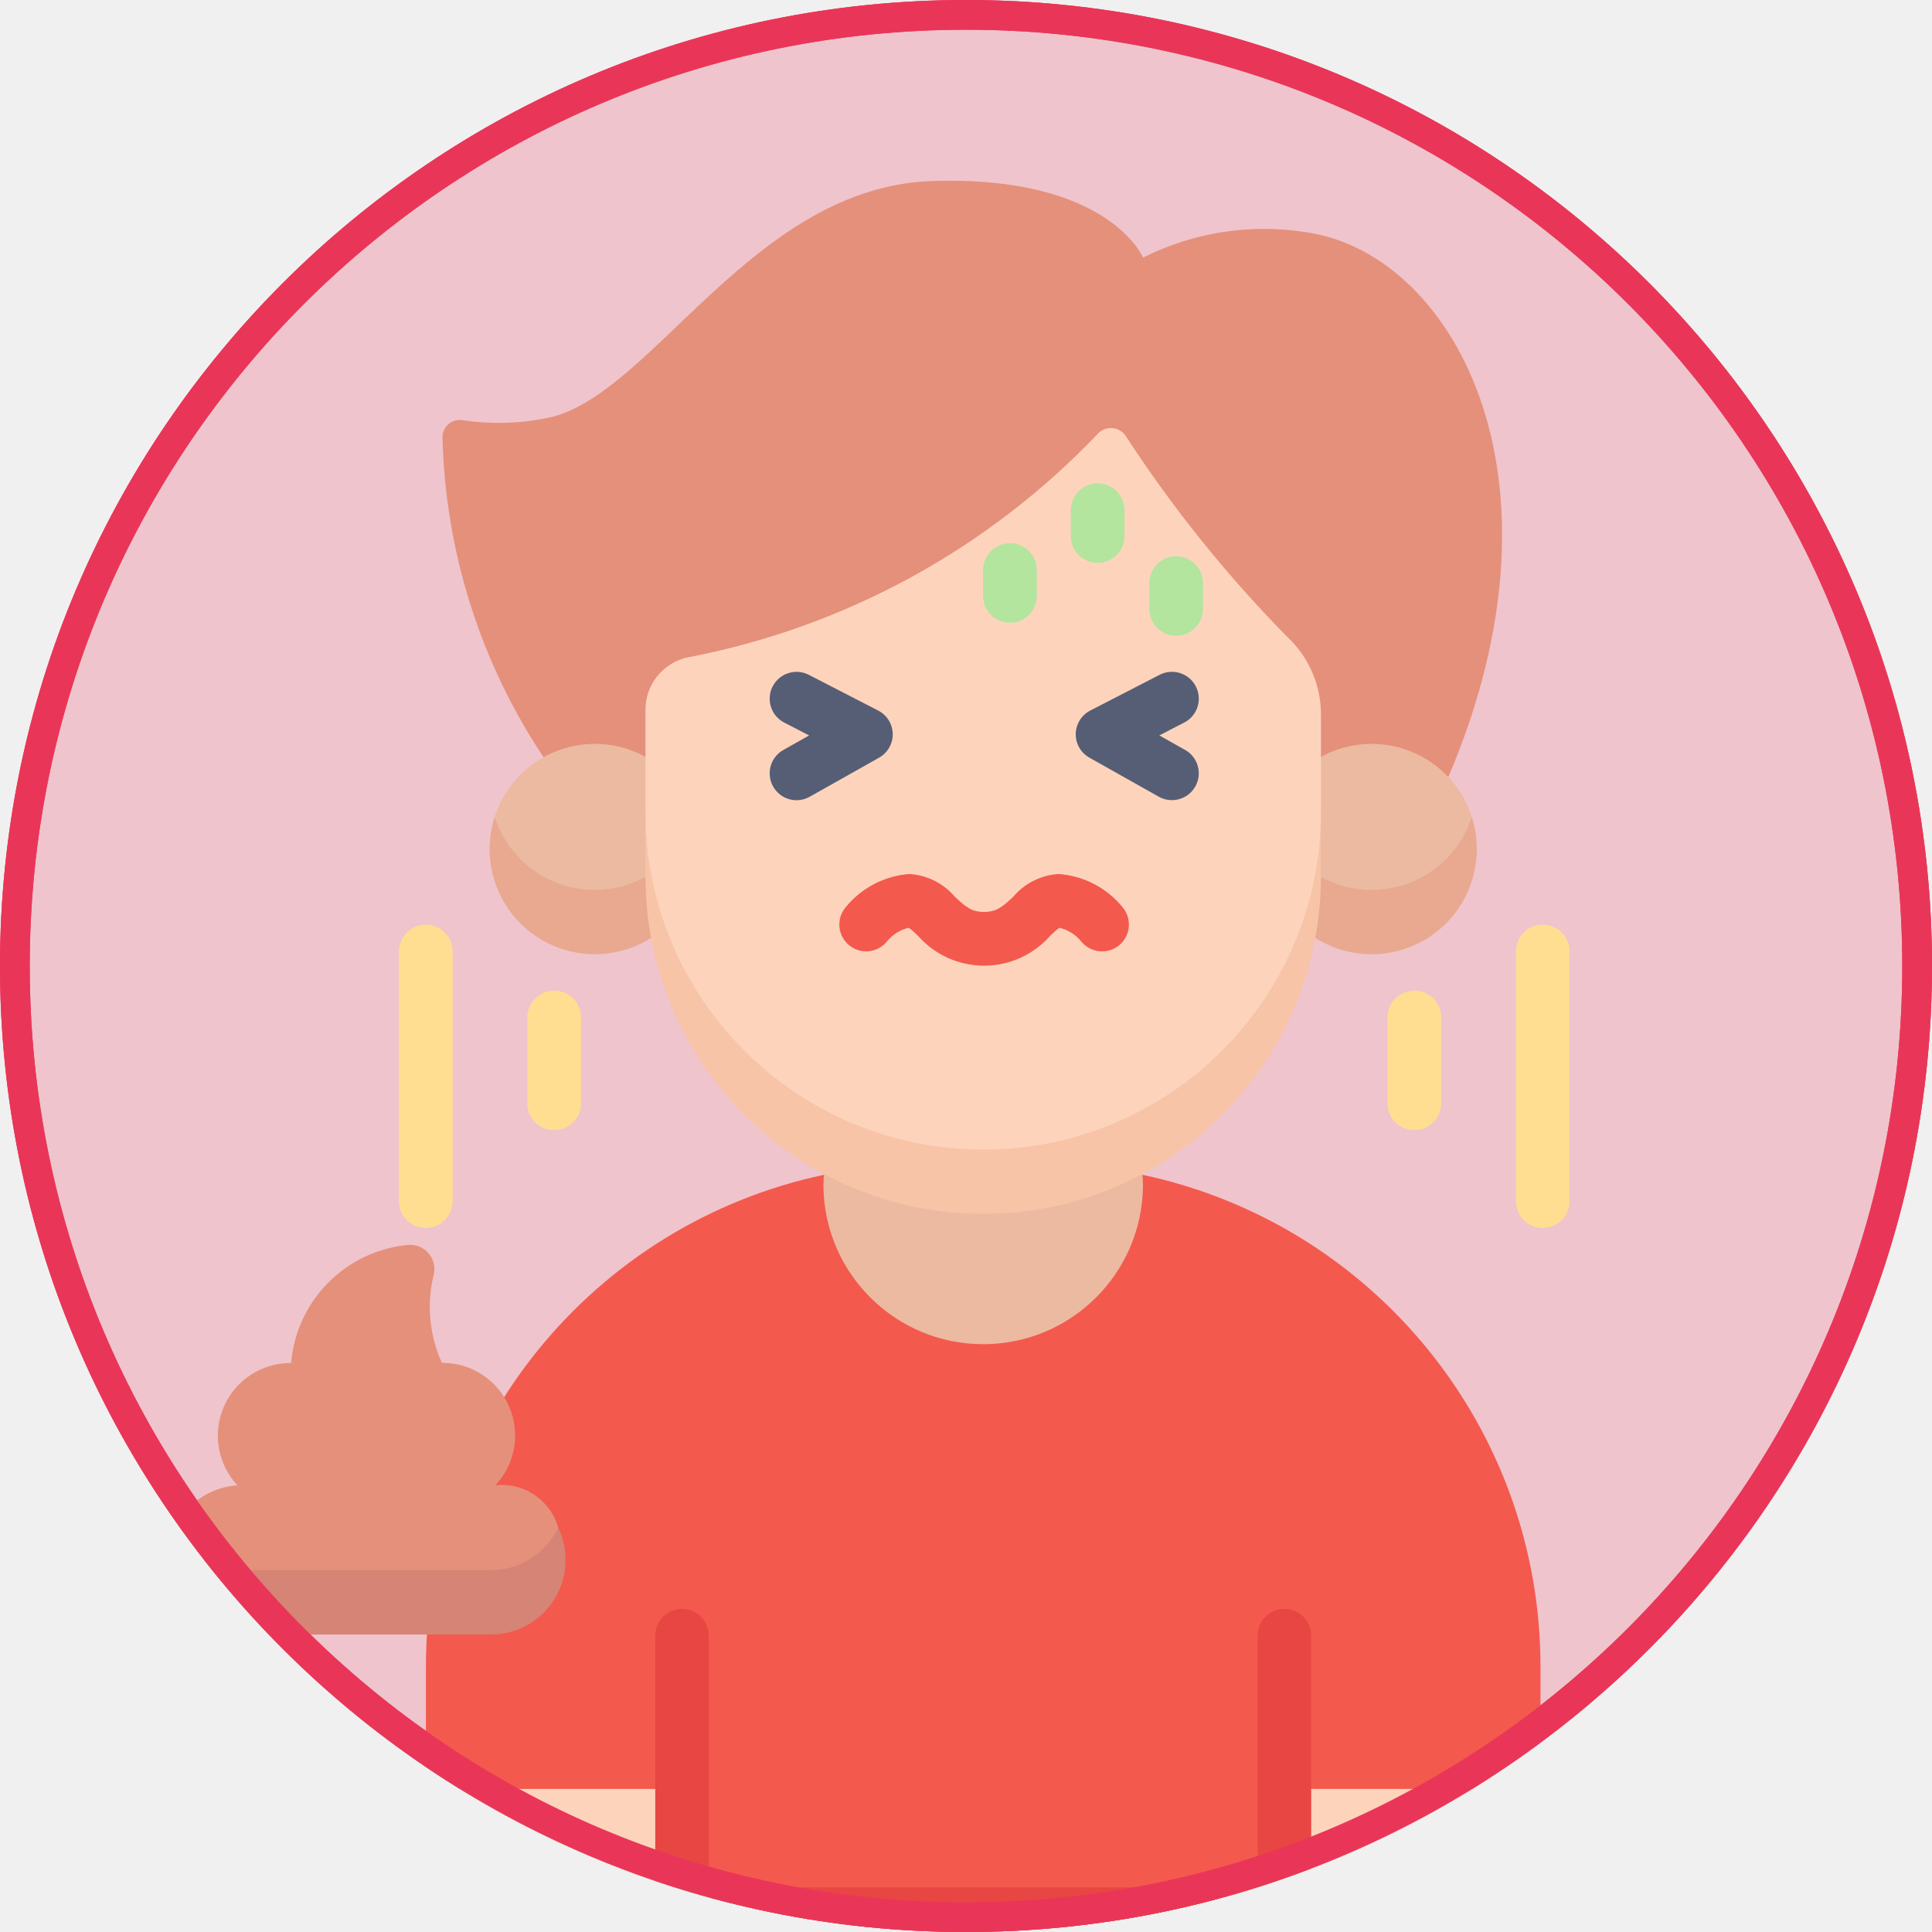
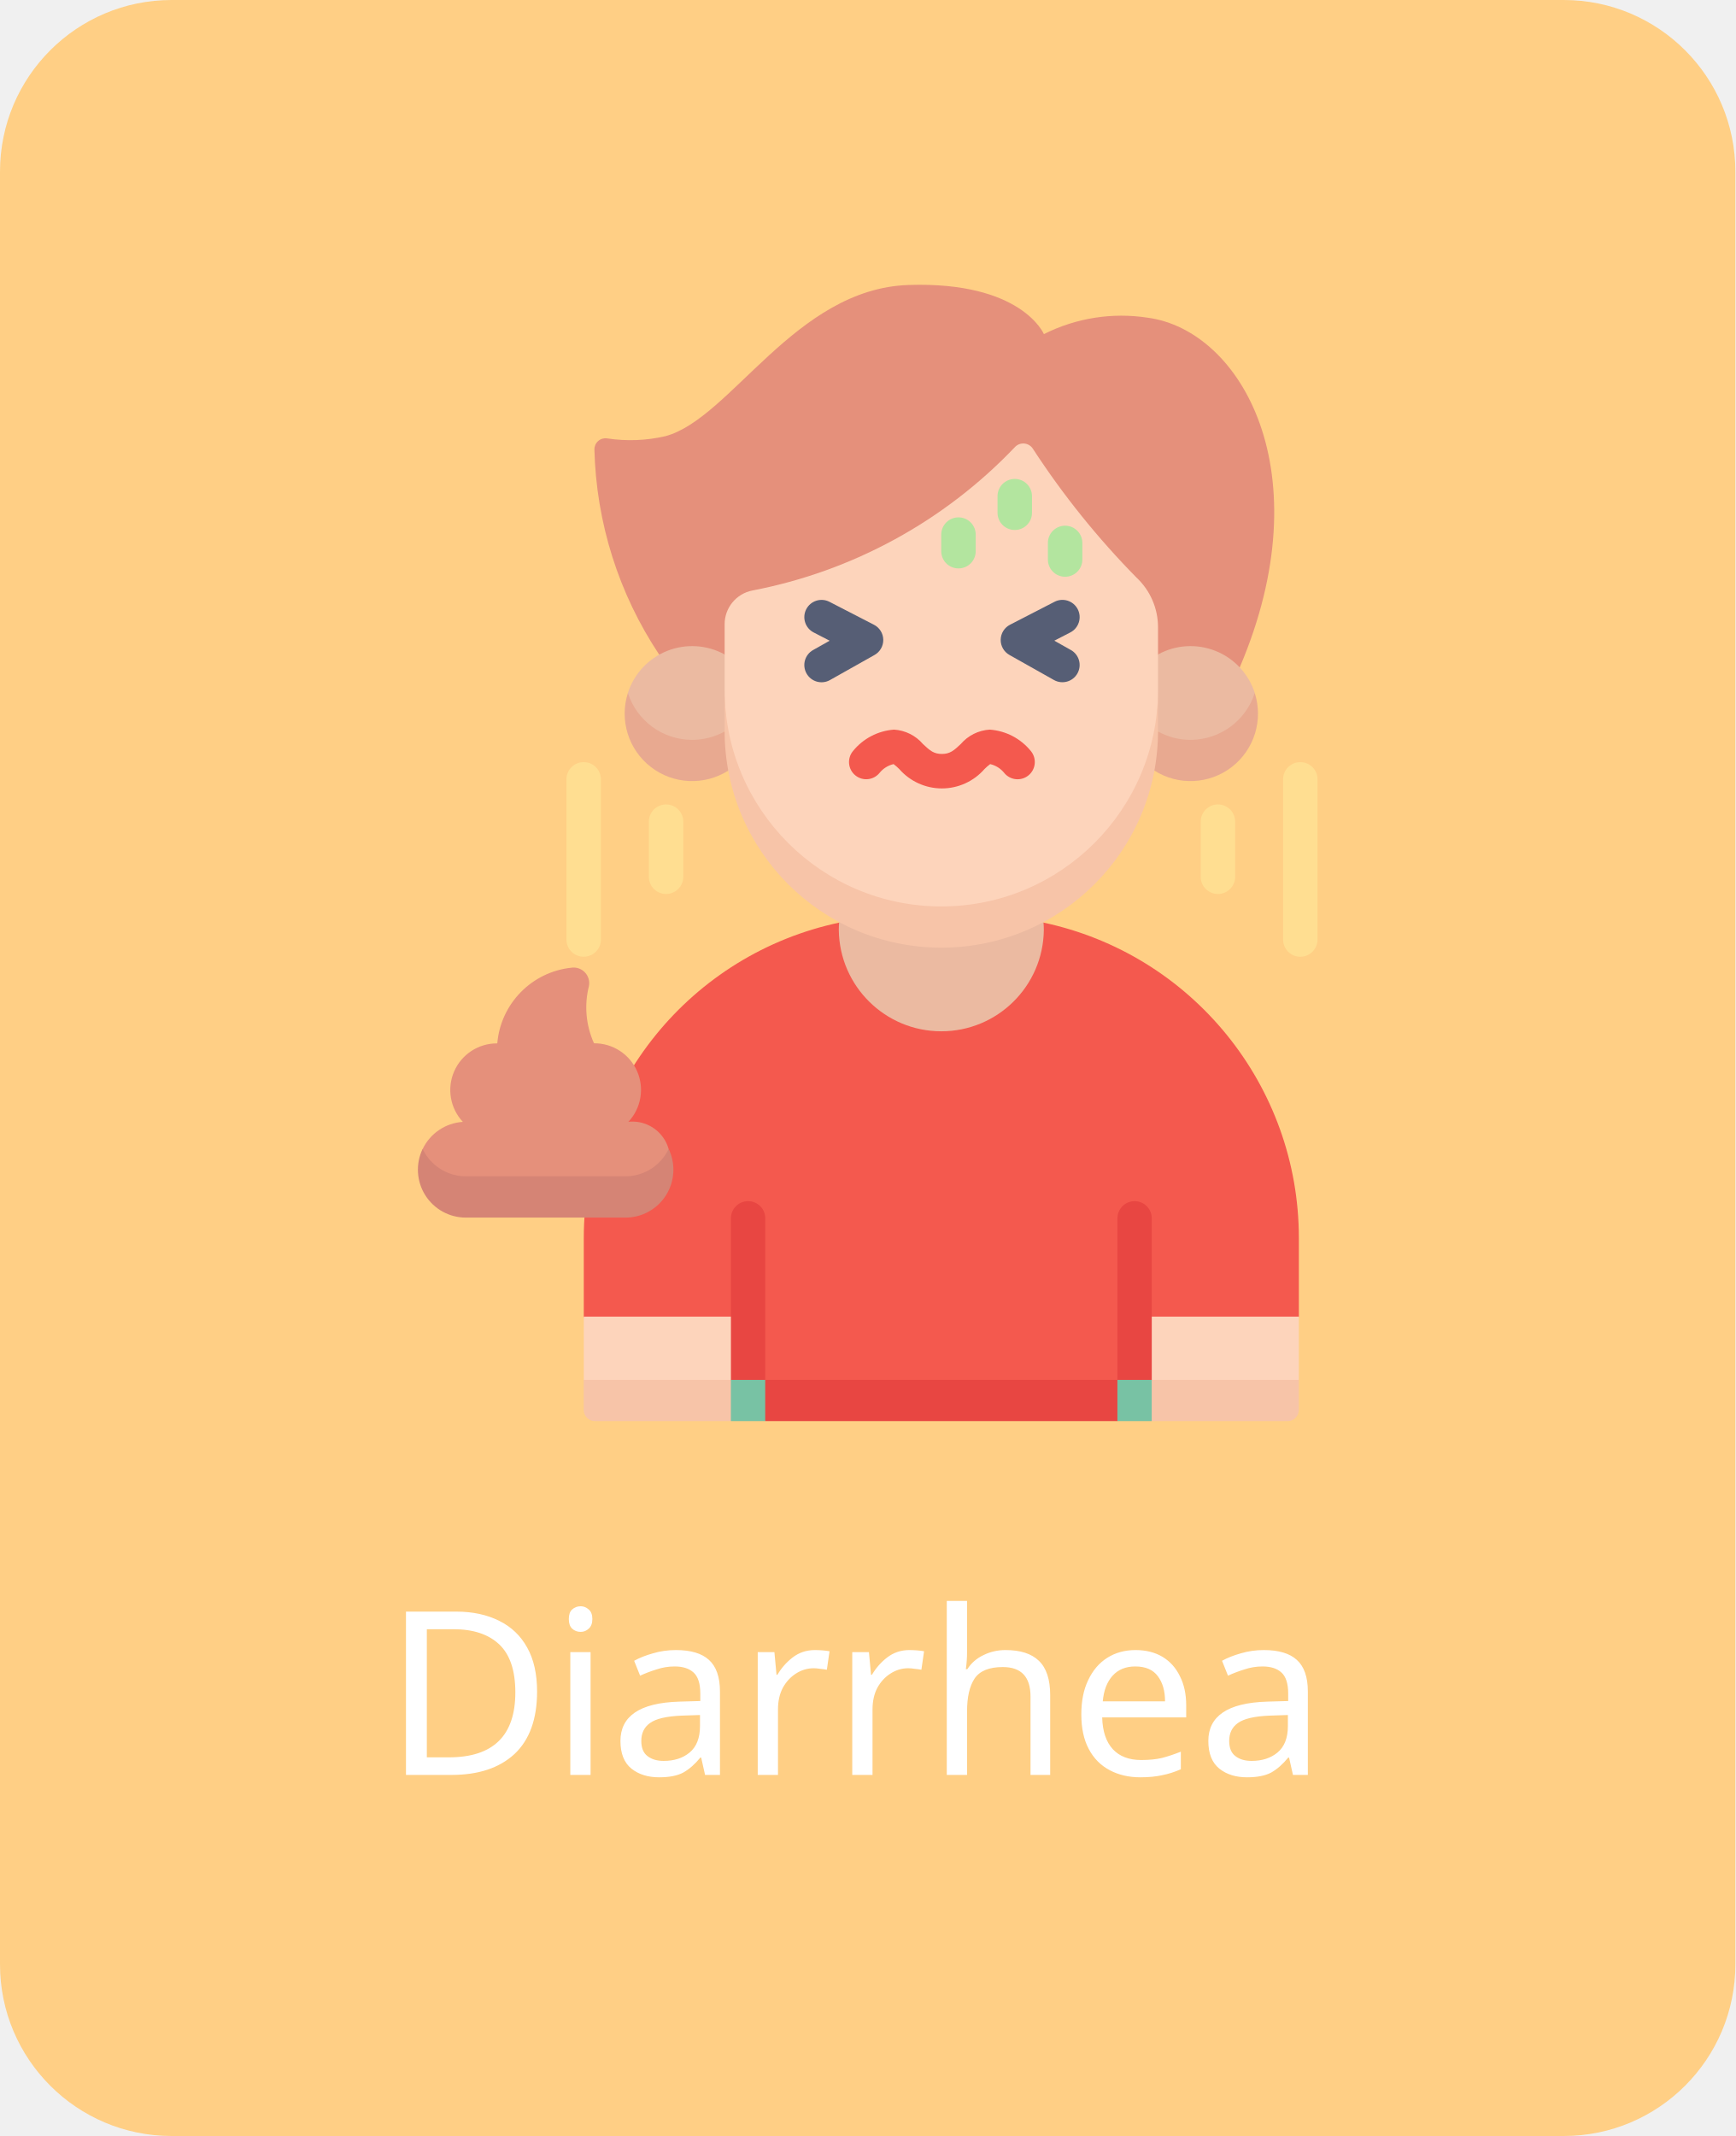
- <svg xmlns="http://www.w3.org/2000/svg" width="65" height="65" viewBox="0 0 65 65">
-   <defs>
-     <clipPath id="clip-path">
-       <circle id="Ellipse_60" data-name="Ellipse 60" cx="32.5" cy="32.5" r="32.5" transform="translate(254 1399)" fill="#fff" stroke="#707070" stroke-width="1" opacity="0.7" />
-     </clipPath>
-   </defs>
-   <g id="Group_233" data-name="Group 233" transform="translate(-254 -1399)">
-     <g id="Mask_Group_27" data-name="Mask Group 27" clip-path="url(#clip-path)">
-       <g id="Group_120" data-name="Group 120" transform="translate(0 7)">
-         <g id="Ellipse_20" data-name="Ellipse 20" transform="translate(254 1392)" fill="rgba(233,54,88,0.24)" stroke="#e93658" stroke-width="1">
-           <circle cx="32.5" cy="32.5" r="32.5" stroke="none" />
-           <circle cx="32.5" cy="32.5" r="32" fill="none" />
-         </g>
-         <g id="_001-diarrhoea" data-name="001-diarrhoea" transform="translate(250.783 1396.081)">
-           <g id="Group_80" data-name="Group 80" transform="translate(0 0)">
-             <g id="Group_78" data-name="Group 78" transform="translate(17.547 2)">
-               <path id="Path_313" data-name="Path 313" d="M202.54,311.306l1.047-3.319v-4.115a16.915,16.915,0,0,0-13.427-16.55,11.376,11.376,0,0,1-10.644,0,16.915,16.915,0,0,0-13.427,16.55v4.115l1.047,3.319,18.109,1.047Z" transform="translate(-166.089 -253.886)" fill="#f4594e" />
-               <path id="Path_314" data-name="Path 314" d="M174.243,19.395a20.32,20.32,0,0,1-3.4-10.758.58.58,0,0,1,.66-.584,8.1,8.1,0,0,0,3.069-.117C178,7.011,181.37.208,187.314.01s7.1,2.576,7.1,2.576a9.032,9.032,0,0,1,5.452-.859c4.887.66,9.18,8.106,4.817,18.334Z" transform="translate(-170.286 0)" fill="#e5907b" />
-               <path id="Path_315" data-name="Path 315" d="M185.968,165.258a3.444,3.444,0,0,0,3.37,3.505l1.7-1.485c0-.009,1.486-2.01,1.486-2.02l-1.486-2.022a3.54,3.54,0,0,0-5.072,2.022Z" transform="translate(-183.655 -143.855)" fill="#ebbaa1" />
-               <path id="Path_316" data-name="Path 316" d="M188.055,186.377a3.54,3.54,0,0,1-3.37-2.458,3.538,3.538,0,0,0,5.263,4.07l.928-1.237-1.118-.814A3.518,3.518,0,0,1,188.055,186.377Z" transform="translate(-182.372 -162.516)" fill="#e8a990" />
-               <path id="Path_317" data-name="Path 317" d="M418.64,165.258a3.444,3.444,0,0,1-3.37,3.505l-1.7-1.485c0-.009-1.486-2.01-1.486-2.02l1.486-2.022a3.54,3.54,0,0,1,5.072,2.022Z" transform="translate(-383.455 -143.855)" fill="#ebbaa1" />
-               <path id="Path_318" data-name="Path 318" d="M418.065,186.377a3.54,3.54,0,0,0,3.37-2.458,3.538,3.538,0,0,1-5.263,4.07l-.928-1.237,1.117-.814A3.519,3.519,0,0,0,418.065,186.377Z" transform="translate(-386.25 -162.516)" fill="#e8a990" />
-               <path id="Path_319" data-name="Path 319" d="M240.92,96.825c6.276,0,11.363-4.409,11.363-12.411V81.152a3.569,3.569,0,0,0-1.136-2.626,43.337,43.337,0,0,1-5.433-6.758.6.6,0,0,0-.944-.067,25.7,25.7,0,0,1-13.76,7.511,1.8,1.8,0,0,0-1.453,1.768v3.434C229.557,91.965,234.644,96.825,240.92,96.825Z" transform="translate(-222.171 -63.182)" fill="#fdd4bb" />
-               <path id="Path_320" data-name="Path 320" d="M241.021,495.581h18.466l.9-1.081-.9-1.081H241.021l-.9,1.081Z" transform="translate(-231.505 -436)" fill="#e84642" />
-               <path id="Path_321" data-name="Path 321" d="M281.027,287.16c-.011.14-.018.28-.018.423a5.376,5.376,0,0,0,10.751,0c0-.142-.007-.283-.018-.423Z" transform="translate(-267.636 -253.743)" fill="#ebbaa1" />
-               <path id="Path_322" data-name="Path 322" d="M422.9,468.214l-4.308,1.047-4.308-1.047V464.9H422.9Z" transform="translate(-385.405 -410.795)" fill="#fdd4bb" />
-               <path id="Path_323" data-name="Path 323" d="M166.088,468.214l4.308,1.047,4.308-1.047V464.9h-8.615Z" transform="translate(-166.088 -410.795)" fill="#fdd4bb" />
-               <path id="Path_324" data-name="Path 324" d="M415.188,495.581h7.132A.582.582,0,0,0,422.9,495v-1.58h-7.714l-.9,1.081Z" transform="translate(-385.404 -436)" fill="#f7c4a8" />
-               <path id="Path_325" data-name="Path 325" d="M166.67,495.582H173.8l.9-1.081-.9-1.081h-7.714V495A.582.582,0,0,0,166.67,495.582Z" transform="translate(-166.088 -436.001)" fill="#f7c4a8" />
-               <g id="Group_77" data-name="Group 77" transform="translate(7.714 48.048)">
-                 <path id="Path_326" data-name="Path 326" d="M408.347,422.257v-8.471a.9.9,0,1,0-1.8,0v8.471l.9,1.081Z" transform="translate(-386.277 -412.885)" fill="#e84642" />
-                 <path id="Path_327" data-name="Path 327" d="M406.546,493.419h1.8v2.162h-1.8Z" transform="translate(-386.278 -484.047)" fill="#78c2a4" />
-                 <path id="Path_328" data-name="Path 328" d="M234.18,422.257v-8.471a.9.9,0,1,0-1.8,0v8.471l.9,1.081Z" transform="translate(-232.378 -412.885)" fill="#e84642" />
-                 <path id="Path_329" data-name="Path 329" d="M232.378,493.419h1.8v2.162h-1.8Z" transform="translate(-232.378 -484.047)" fill="#78c2a4" />
+ <svg xmlns="http://www.w3.org/2000/svg" width="91" height="112" viewBox="0 0 91 112">
+   <g id="Group_393" data-name="Group 393" transform="translate(-246 -2083)">
+     <rect id="Rectangle_99" data-name="Rectangle 99" width="91" height="112" rx="9" transform="translate(246 2083)" fill="#ffcf85" />
+     <text id="Diarrhea" transform="translate(292 2176.067)" fill="#fff" font-size="12" font-family="Poppins-Regular, Poppins">
+       <tspan x="-25.866" y="0">Diarrhea</tspan>
+     </text>
+     <g id="Group_233" data-name="Group 233" transform="translate(1.283 694.852)">
+       <g id="Group_368" data-name="Group 368" transform="translate(7 -2)">
+         <g id="Group_120" data-name="Group 120" transform="translate(0 7)">
+           <g id="_001-diarrhoea" data-name="001-diarrhoea" transform="translate(250.783 1396.081)">
+             <g id="Group_80" data-name="Group 80" transform="translate(0 0)">
+               <g id="Group_78" data-name="Group 78" transform="translate(17.547 2)">
+                 <path id="Path_313" data-name="Path 313" d="M202.54,311.306l1.047-3.319v-4.115a16.915,16.915,0,0,0-13.427-16.55,11.376,11.376,0,0,1-10.644,0,16.915,16.915,0,0,0-13.427,16.55v4.115l1.047,3.319,18.109,1.047Z" transform="translate(-166.089 -253.886)" fill="#f4594e" />
+                 <path id="Path_314" data-name="Path 314" d="M174.243,19.395a20.32,20.32,0,0,1-3.4-10.758.58.58,0,0,1,.66-.584,8.1,8.1,0,0,0,3.069-.117C178,7.011,181.37.208,187.314.01s7.1,2.576,7.1,2.576a9.032,9.032,0,0,1,5.452-.859c4.887.66,9.18,8.106,4.817,18.334Z" transform="translate(-170.286 0)" fill="#e5907b" />
+                 <path id="Path_315" data-name="Path 315" d="M185.968,165.258a3.444,3.444,0,0,0,3.37,3.505l1.7-1.485c0-.009,1.486-2.01,1.486-2.02l-1.486-2.022a3.54,3.54,0,0,0-5.072,2.022Z" transform="translate(-183.655 -143.855)" fill="#ebbaa1" />
+                 <path id="Path_316" data-name="Path 316" d="M188.055,186.377a3.54,3.54,0,0,1-3.37-2.458,3.538,3.538,0,0,0,5.263,4.07l.928-1.237-1.118-.814A3.518,3.518,0,0,1,188.055,186.377Z" transform="translate(-182.372 -162.516)" fill="#e8a990" />
+                 <path id="Path_317" data-name="Path 317" d="M418.64,165.258a3.444,3.444,0,0,1-3.37,3.505l-1.7-1.485c0-.009-1.486-2.01-1.486-2.02l1.486-2.022a3.54,3.54,0,0,1,5.072,2.022Z" transform="translate(-383.455 -143.855)" fill="#ebbaa1" />
+                 <path id="Path_318" data-name="Path 318" d="M418.065,186.377a3.54,3.54,0,0,0,3.37-2.458,3.538,3.538,0,0,1-5.263,4.07l-.928-1.237,1.117-.814A3.519,3.519,0,0,0,418.065,186.377Z" transform="translate(-386.25 -162.516)" fill="#e8a990" />
+                 <path id="Path_319" data-name="Path 319" d="M240.92,96.825c6.276,0,11.363-4.409,11.363-12.411V81.152a3.569,3.569,0,0,0-1.136-2.626,43.337,43.337,0,0,1-5.433-6.758.6.6,0,0,0-.944-.067,25.7,25.7,0,0,1-13.76,7.511,1.8,1.8,0,0,0-1.453,1.768v3.434C229.557,91.965,234.644,96.825,240.92,96.825Z" transform="translate(-222.171 -63.182)" fill="#fdd4bb" />
+                 <path id="Path_320" data-name="Path 320" d="M241.021,495.581h18.466l.9-1.081-.9-1.081H241.021l-.9,1.081Z" transform="translate(-231.505 -436)" fill="#e84642" />
+                 <path id="Path_321" data-name="Path 321" d="M281.027,287.16c-.011.14-.018.28-.018.423a5.376,5.376,0,0,0,10.751,0c0-.142-.007-.283-.018-.423Z" transform="translate(-267.636 -253.743)" fill="#ebbaa1" />
+                 <path id="Path_322" data-name="Path 322" d="M422.9,468.214l-4.308,1.047-4.308-1.047V464.9H422.9Z" transform="translate(-385.405 -410.795)" fill="#fdd4bb" />
+                 <path id="Path_323" data-name="Path 323" d="M166.088,468.214l4.308,1.047,4.308-1.047V464.9h-8.615Z" transform="translate(-166.088 -410.795)" fill="#fdd4bb" />
+                 <path id="Path_324" data-name="Path 324" d="M415.188,495.581h7.132A.582.582,0,0,0,422.9,495v-1.58h-7.714l-.9,1.081Z" transform="translate(-385.404 -436)" fill="#f7c4a8" />
+                 <path id="Path_325" data-name="Path 325" d="M166.67,495.582H173.8l.9-1.081-.9-1.081h-7.714V495A.582.582,0,0,0,166.67,495.582Z" transform="translate(-166.088 -436.001)" fill="#f7c4a8" />
+                 <g id="Group_77" data-name="Group 77" transform="translate(7.714 48.048)">
+                   <path id="Path_326" data-name="Path 326" d="M408.347,422.257v-8.471a.9.9,0,1,0-1.8,0v8.471l.9,1.081Z" transform="translate(-386.277 -412.885)" fill="#e84642" />
+                   <path id="Path_327" data-name="Path 327" d="M406.546,493.419h1.8v2.162h-1.8Z" transform="translate(-386.278 -484.047)" fill="#78c2a4" />
+                   <path id="Path_328" data-name="Path 328" d="M234.18,422.257v-8.471a.9.9,0,1,0-1.8,0v8.471l.9,1.081Z" transform="translate(-232.378 -412.885)" fill="#e84642" />
+                   <path id="Path_329" data-name="Path 329" d="M232.378,493.419h1.8v2.162h-1.8Z" transform="translate(-232.378 -484.047)" fill="#78c2a4" />
+                 </g>
+                 <path id="Path_330" data-name="Path 330" d="M240.92,193.815a11.363,11.363,0,0,1-11.363-11.363v2.162a11.363,11.363,0,0,0,22.726,0v-2.162A11.363,11.363,0,0,1,240.92,193.815Z" transform="translate(-222.171 -161.22)" fill="#f7c4a8" />
              </g>
-               <path id="Path_330" data-name="Path 330" d="M240.92,193.815a11.363,11.363,0,0,1-11.363-11.363v2.162a11.363,11.363,0,0,0,22.726,0v-2.162A11.363,11.363,0,0,1,240.92,193.815Z" transform="translate(-222.171 -161.22)" fill="#f7c4a8" />
+               <path id="Path_312" data-name="Path 312" d="M17.423,408.8a2.382,2.382,0,0,0,2.269,2.482h8.364a1.977,1.977,0,1,0,.159-3.909,2.445,2.445,0,0,0-1.788-4.116H26.41a4.563,4.563,0,0,1-.266-3,.818.818,0,0,0-.929-.962,4.36,4.36,0,0,0-3.877,3.967h-.017a2.445,2.445,0,0,0-1.788,4.116,2.515,2.515,0,0,0-2.11,1.427Z" transform="translate(-8.327 -361.486)" fill="#e5907b" />
+               <g id="Group_79" data-name="Group 79" transform="translate(8.849 47.311)">
+                 <path id="Path_331" data-name="Path 331" d="M26.183,482.523H17.819a2.514,2.514,0,0,1-2.269-1.435,2.512,2.512,0,0,0,2.269,3.6h8.364a2.512,2.512,0,0,0,2.269-3.6A2.513,2.513,0,0,1,26.183,482.523Z" transform="translate(-15.303 -481.088)" fill="#d58475" />
+               </g>
            </g>
-             <path id="Path_312" data-name="Path 312" d="M17.423,408.8a2.382,2.382,0,0,0,2.269,2.482h8.364a1.977,1.977,0,1,0,.159-3.909,2.445,2.445,0,0,0-1.788-4.116H26.41a4.563,4.563,0,0,1-.266-3,.818.818,0,0,0-.929-.962,4.36,4.36,0,0,0-3.877,3.967h-.017a2.445,2.445,0,0,0-1.788,4.116,2.515,2.515,0,0,0-2.11,1.427Z" transform="translate(-8.327 -361.486)" fill="#e5907b" />
-             <g id="Group_79" data-name="Group 79" transform="translate(8.849 47.311)">
-               <path id="Path_331" data-name="Path 331" d="M26.183,482.523H17.819a2.514,2.514,0,0,1-2.269-1.435,2.512,2.512,0,0,0,2.269,3.6h8.364a2.512,2.512,0,0,0,2.269-3.6A2.513,2.513,0,0,1,26.183,482.523Z" transform="translate(-15.303 -481.088)" fill="#d58475" />
-             </g>
-           </g>
-           <g id="Group_82" data-name="Group 82" transform="translate(16.642 12.176)">
-             <path id="Path_332" data-name="Path 332" d="M265.59,163.017a.9.9,0,0,0,1.231.344l2.329-1.311a.9.9,0,0,0-.029-1.59l-2.329-1.2a.9.9,0,0,0-.829,1.606l.839.433-.868.489A.9.9,0,0,0,265.59,163.017Z" transform="translate(-253.004 -152.813)" fill="#565e75" />
-             <path id="Path_333" data-name="Path 333" d="M357.67,161.786l-.868-.489.839-.433a.9.9,0,1,0-.829-1.606l-2.329,1.2a.9.9,0,0,0-.029,1.59l2.329,1.311a.9.9,0,1,0,.886-1.575Z" transform="translate(-331.223 -152.812)" fill="#565e75" />
-             <path id="Path_334" data-name="Path 334" d="M285.824,218.739a.9.9,0,0,0,1.4,1.137,1.335,1.335,0,0,1,.735-.461,2.686,2.686,0,0,1,.3.262,2.965,2.965,0,0,0,4.465,0,2.666,2.666,0,0,1,.3-.262,1.336,1.336,0,0,1,.735.46.9.9,0,0,0,1.405-1.136,3.053,3.053,0,0,0-2.167-1.132,2.175,2.175,0,0,0-1.517.758c-.359.34-.567.518-.989.518s-.63-.178-.989-.518a2.175,2.175,0,0,0-1.518-.758A3.052,3.052,0,0,0,285.824,218.739Z" transform="translate(-270.809 -204.459)" fill="#f4594e" />
-             <path id="Path_335" data-name="Path 335" d="M376.164,128.382a.9.9,0,0,0,.9-.9v-.873a.9.9,0,1,0-1.807,0v.873A.9.9,0,0,0,376.164,128.382Z" transform="translate(-350.015 -123.25)" fill="#b3e59f" />
-             <path id="Path_336" data-name="Path 336" d="M353.466,107.311a.9.9,0,0,0,.9-.9v-.873a.9.9,0,1,0-1.807,0v.873A.9.9,0,0,0,353.466,107.311Z" transform="translate(-329.958 -104.631)" fill="#b3e59f" />
-             <path id="Path_337" data-name="Path 337" d="M328.108,124.63a.9.9,0,0,0,.9-.9v-.873a.9.9,0,0,0-1.807,0v.873A.9.9,0,0,0,328.108,124.63Z" transform="translate(-307.551 -119.935)" fill="#b3e59f" />
-             <g id="Group_81" data-name="Group 81" transform="translate(0 14.854)">
-               <path id="Path_338" data-name="Path 338" d="M197.21,255.117v-2.888a.9.9,0,1,0-1.807,0v2.888a.9.9,0,1,0,1.807,0Z" transform="translate(-191.087 -249.108)" fill="#ffde91" />
-               <path id="Path_339" data-name="Path 339" d="M159.218,242.478a.9.9,0,0,0,.9-.9v-8.4a.9.9,0,0,0-1.807,0v8.4A.9.9,0,0,0,159.218,242.478Z" transform="translate(-158.315 -232.276)" fill="#ffde91" />
-               <path id="Path_340" data-name="Path 340" d="M444.081,252.229v2.889a.9.9,0,0,0,1.807,0v-2.889a.9.9,0,1,0-1.807,0Z" transform="translate(-410.826 -249.108)" fill="#ffde91" />
-               <path id="Path_341" data-name="Path 341" d="M482.073,232.276a.9.9,0,0,0-.9.9v8.4a.9.9,0,1,0,1.807,0v-8.4A.9.9,0,0,0,482.073,232.276Z" transform="translate(-443.598 -232.276)" fill="#ffde91" />
+             <g id="Group_82" data-name="Group 82" transform="translate(16.642 12.176)">
+               <path id="Path_332" data-name="Path 332" d="M265.59,163.017a.9.9,0,0,0,1.231.344l2.329-1.311a.9.9,0,0,0-.029-1.59l-2.329-1.2a.9.9,0,0,0-.829,1.606l.839.433-.868.489A.9.9,0,0,0,265.59,163.017Z" transform="translate(-253.004 -152.813)" fill="#565e75" />
+               <path id="Path_333" data-name="Path 333" d="M357.67,161.786l-.868-.489.839-.433a.9.9,0,1,0-.829-1.606l-2.329,1.2a.9.9,0,0,0-.029,1.59l2.329,1.311a.9.9,0,1,0,.886-1.575Z" transform="translate(-331.223 -152.812)" fill="#565e75" />
+               <path id="Path_334" data-name="Path 334" d="M285.824,218.739a.9.9,0,0,0,1.4,1.137,1.335,1.335,0,0,1,.735-.461,2.686,2.686,0,0,1,.3.262,2.965,2.965,0,0,0,4.465,0,2.666,2.666,0,0,1,.3-.262,1.336,1.336,0,0,1,.735.46.9.9,0,0,0,1.405-1.136,3.053,3.053,0,0,0-2.167-1.132,2.175,2.175,0,0,0-1.517.758c-.359.34-.567.518-.989.518s-.63-.178-.989-.518a2.175,2.175,0,0,0-1.518-.758A3.052,3.052,0,0,0,285.824,218.739Z" transform="translate(-270.809 -204.459)" fill="#f4594e" />
+               <path id="Path_335" data-name="Path 335" d="M376.164,128.382a.9.9,0,0,0,.9-.9v-.873a.9.9,0,1,0-1.807,0v.873A.9.9,0,0,0,376.164,128.382Z" transform="translate(-350.015 -123.25)" fill="#b3e59f" />
+               <path id="Path_336" data-name="Path 336" d="M353.466,107.311a.9.9,0,0,0,.9-.9v-.873a.9.9,0,1,0-1.807,0v.873A.9.9,0,0,0,353.466,107.311Z" transform="translate(-329.958 -104.631)" fill="#b3e59f" />
+               <path id="Path_337" data-name="Path 337" d="M328.108,124.63a.9.9,0,0,0,.9-.9v-.873a.9.9,0,0,0-1.807,0v.873A.9.9,0,0,0,328.108,124.63Z" transform="translate(-307.551 -119.935)" fill="#b3e59f" />
+               <g id="Group_81" data-name="Group 81" transform="translate(0 14.854)">
+                 <path id="Path_338" data-name="Path 338" d="M197.21,255.117v-2.888a.9.9,0,1,0-1.807,0v2.888a.9.9,0,1,0,1.807,0Z" transform="translate(-191.087 -249.108)" fill="#ffde91" />
+                 <path id="Path_339" data-name="Path 339" d="M159.218,242.478a.9.9,0,0,0,.9-.9v-8.4a.9.9,0,0,0-1.807,0v8.4A.9.9,0,0,0,159.218,242.478Z" transform="translate(-158.315 -232.276)" fill="#ffde91" />
+                 <path id="Path_340" data-name="Path 340" d="M444.081,252.229v2.889a.9.9,0,0,0,1.807,0v-2.889a.9.9,0,1,0-1.807,0Z" transform="translate(-410.826 -249.108)" fill="#ffde91" />
+                 <path id="Path_341" data-name="Path 341" d="M482.073,232.276a.9.9,0,0,0-.9.9v8.4a.9.9,0,1,0,1.807,0v-8.4A.9.9,0,0,0,482.073,232.276Z" transform="translate(-443.598 -232.276)" fill="#ffde91" />
+               </g>
            </g>
          </g>
        </g>
      </g>
    </g>
-     <g id="Group_232" data-name="Group 232" transform="translate(-2 448)">
-       <g id="Ellipse_13" data-name="Ellipse 13" transform="translate(256 951)" fill="none" stroke="#e93658" stroke-width="1">
-         <circle cx="32.5" cy="32.5" r="32.5" stroke="none" />
-         <circle cx="32.5" cy="32.5" r="32" fill="none" />
-       </g>
-     </g>
  </g>
</svg>
